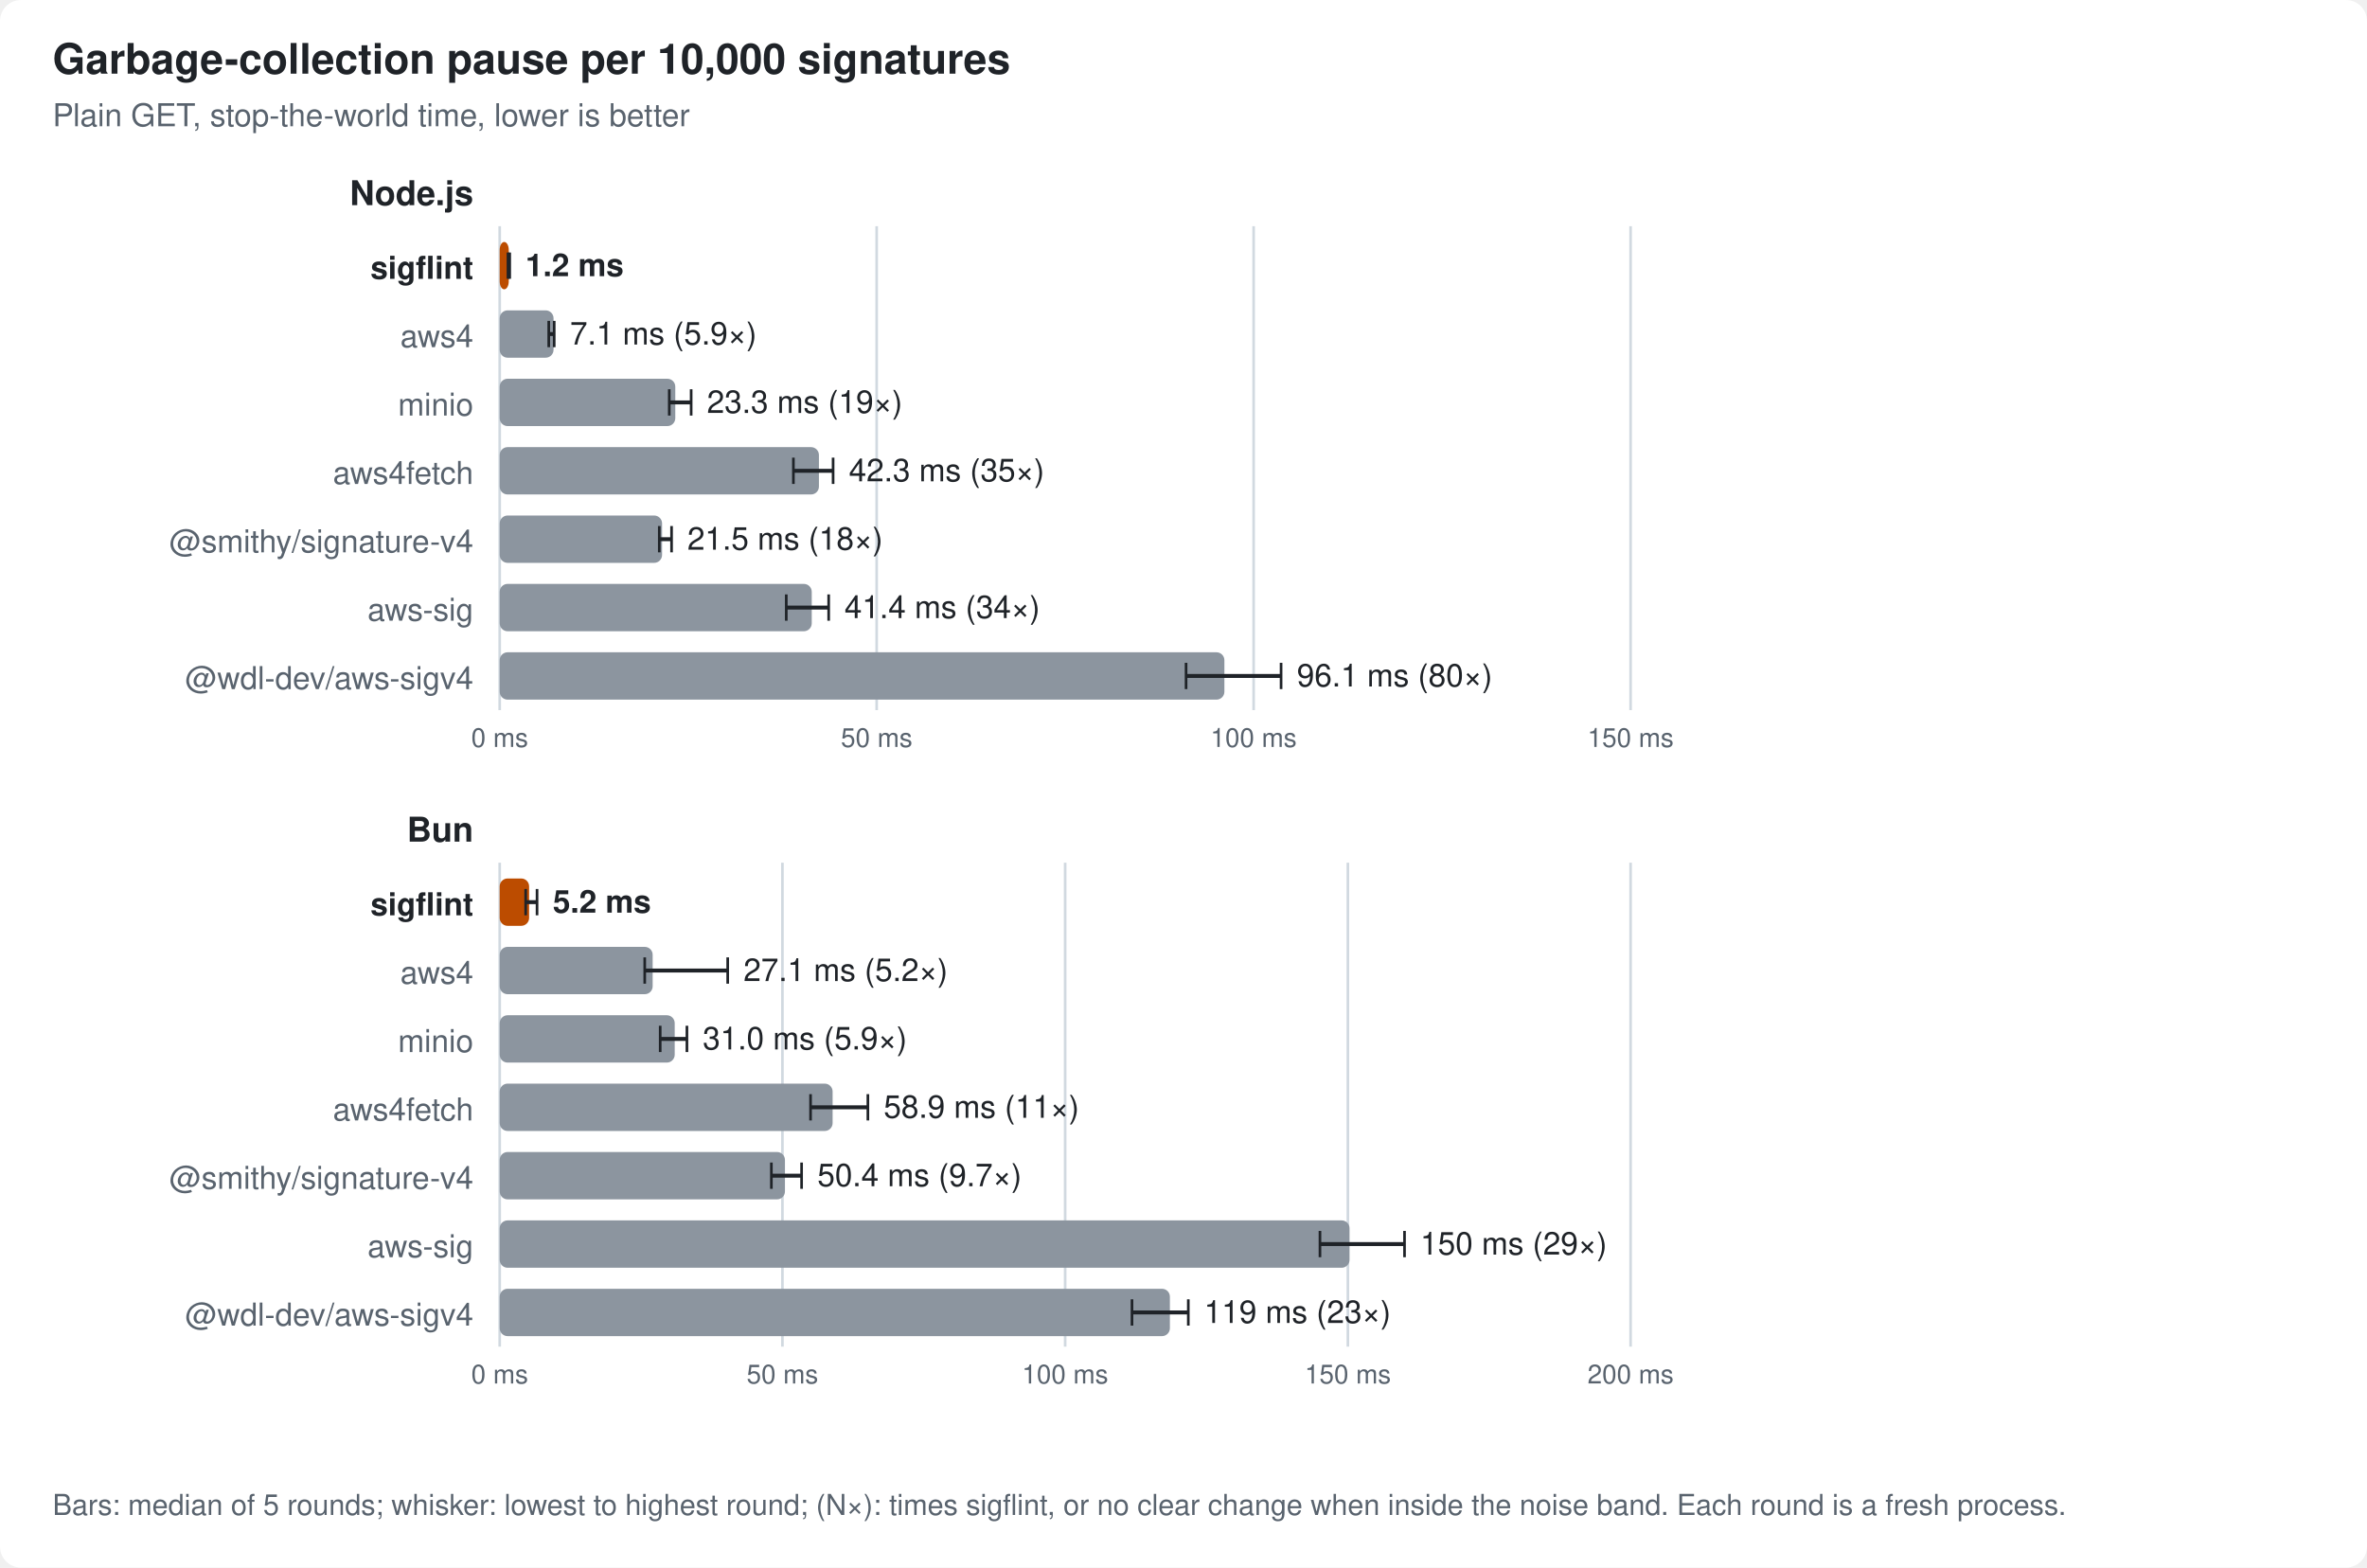
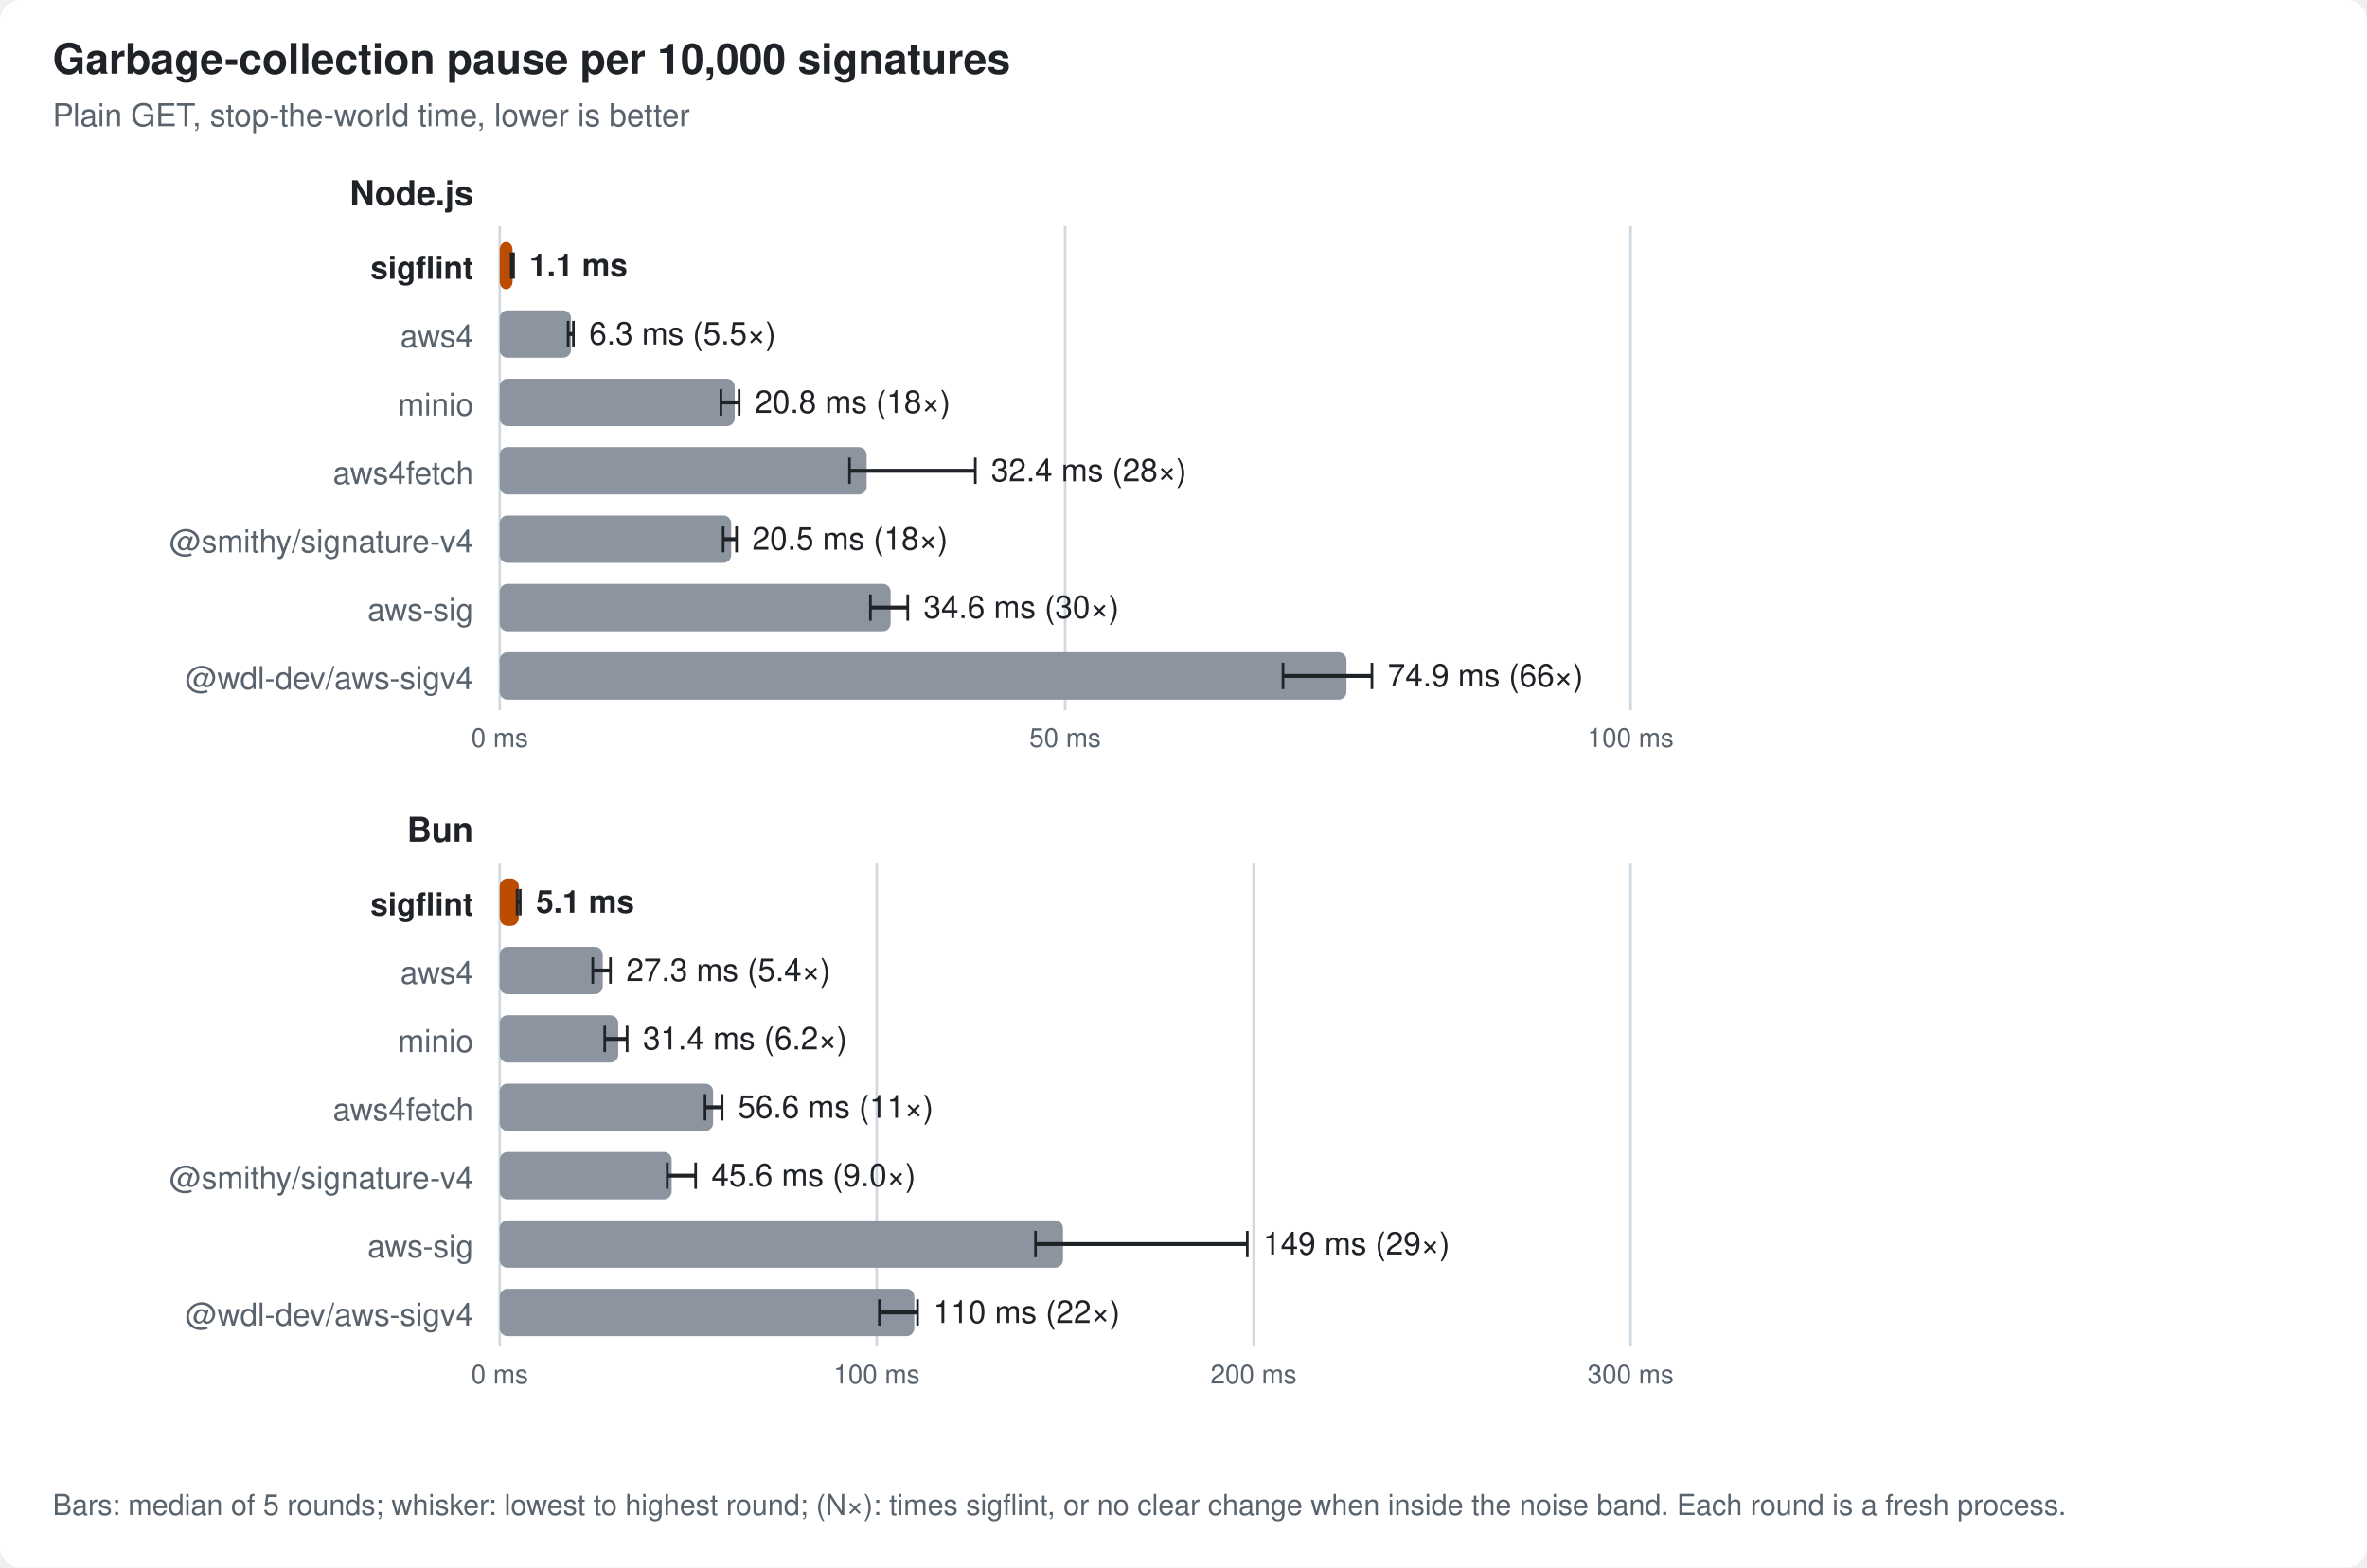
<svg xmlns="http://www.w3.org/2000/svg" width="900" height="596" viewBox="0 0 900 596" role="img" aria-labelledby="t" font-family="-apple-system,BlinkMacSystemFont,'Segoe UI',Helvetica,Arial,sans-serif">
  <rect width="900" height="596" rx="8" fill="#ffffff" />
  <text x="20" y="28" font-size="16" fill="#1f2328" text-anchor="start" font-weight="600">Garbage-collection pause per 10,000 signatures</text>
  <text x="20" y="48" font-size="12" fill="#59636e" text-anchor="start" font-weight="400">Plain GET, stop-the-world time, lower is better</text>
  <text x="180" y="78" font-size="13" fill="#1f2328" text-anchor="end" font-weight="700">Node.js</text>
  <line x1="190" y1="86" x2="190" y2="270" stroke="#d1d9e0" />
  <text x="190" y="284" font-size="10" fill="#59636e" text-anchor="middle" font-weight="400">0 ms</text>
-   <line x1="333.333" y1="86" x2="333.333" y2="270" stroke="#d1d9e0" />
-   <text x="333.333" y="284" font-size="10" fill="#59636e" text-anchor="middle" font-weight="400">50 ms</text>
-   <line x1="476.667" y1="86" x2="476.667" y2="270" stroke="#d1d9e0" />
-   <text x="476.667" y="284" font-size="10" fill="#59636e" text-anchor="middle" font-weight="400">100 ms</text>
+   <line x1="405" y1="86" x2="405" y2="270" stroke="#d1d9e0" />
+   <text x="405" y="284" font-size="10" fill="#59636e" text-anchor="middle" font-weight="400">50 ms</text>
  <line x1="620" y1="86" x2="620" y2="270" stroke="#d1d9e0" />
-   <text x="620" y="284" font-size="10" fill="#59636e" text-anchor="middle" font-weight="400">150 ms</text>
+   <text x="620" y="284" font-size="10" fill="#59636e" text-anchor="middle" font-weight="400">100 ms</text>
  <text x="180" y="106" font-size="12" fill="#1f2328" text-anchor="end" font-weight="700">sigflint</text>
-   <rect x="190" y="92" width="3.445" height="18" rx="3" fill="#bc4c00" />
-   <line x1="193.15" y1="101" x2="193.807" y2="101" stroke="#1f2328" stroke-width="1.5" />
-   <line x1="193.15" y1="96" x2="193.15" y2="106" stroke="#1f2328" />
-   <line x1="193.807" y1="96" x2="193.807" y2="106" stroke="#1f2328" />
-   <text x="199.807" y="105" font-size="12" fill="#1f2328" text-anchor="start" font-weight="700">1.2 ms</text>
+   <rect x="190" y="92" width="4.898" height="18" rx="3" fill="#bc4c00" />
+   <line x1="194.367" y1="101" x2="195.268" y2="101" stroke="#1f2328" stroke-width="1.5" />
+   <line x1="194.367" y1="96" x2="194.367" y2="106" stroke="#1f2328" />
+   <line x1="195.268" y1="96" x2="195.268" y2="106" stroke="#1f2328" />
+   <text x="201.268" y="105" font-size="12" fill="#1f2328" text-anchor="start" font-weight="700">1.1 ms</text>
  <text x="180" y="132" font-size="12" fill="#59636e" text-anchor="end" font-weight="400">aws4</text>
-   <rect x="190" y="118" width="20.471" height="18" rx="3" fill="#8c959f" />
-   <line x1="208.653" y1="127" x2="210.723" y2="127" stroke="#1f2328" stroke-width="1.5" />
-   <line x1="208.653" y1="122" x2="208.653" y2="132" stroke="#1f2328" />
-   <line x1="210.723" y1="122" x2="210.723" y2="132" stroke="#1f2328" />
-   <text x="216.723" y="131" font-size="12" fill="#1f2328" text-anchor="start" font-weight="400">7.1 ms  (5.9×)</text>
+   <rect x="190" y="118" width="27.121" height="18" rx="3" fill="#8c959f" />
+   <line x1="215.997" y1="127" x2="218.018" y2="127" stroke="#1f2328" stroke-width="1.5" />
+   <line x1="215.997" y1="122" x2="215.997" y2="132" stroke="#1f2328" />
+   <line x1="218.018" y1="122" x2="218.018" y2="132" stroke="#1f2328" />
+   <text x="224.018" y="131" font-size="12" fill="#1f2328" text-anchor="start" font-weight="400">6.3 ms  (5.5×)</text>
  <text x="180" y="158" font-size="12" fill="#59636e" text-anchor="end" font-weight="400">minio</text>
-   <rect x="190" y="144" width="66.76" height="18" rx="3" fill="#8c959f" />
-   <line x1="254.474" y1="153" x2="262.794" y2="153" stroke="#1f2328" stroke-width="1.5" />
-   <line x1="254.474" y1="148" x2="254.474" y2="158" stroke="#1f2328" />
-   <line x1="262.794" y1="148" x2="262.794" y2="158" stroke="#1f2328" />
-   <text x="268.794" y="157" font-size="12" fill="#1f2328" text-anchor="start" font-weight="400">23.3 ms  (19×)</text>
+   <rect x="190" y="144" width="89.359" height="18" rx="3" fill="#8c959f" />
+   <line x1="274.111" y1="153" x2="281.046" y2="153" stroke="#1f2328" stroke-width="1.5" />
+   <line x1="274.111" y1="148" x2="274.111" y2="158" stroke="#1f2328" />
+   <line x1="281.046" y1="148" x2="281.046" y2="158" stroke="#1f2328" />
+   <text x="287.046" y="157" font-size="12" fill="#1f2328" text-anchor="start" font-weight="400">20.8 ms  (18×)</text>
  <text x="180" y="184" font-size="12" fill="#59636e" text-anchor="end" font-weight="400">aws4fetch</text>
-   <rect x="190" y="170" width="121.38" height="18" rx="3" fill="#8c959f" />
-   <line x1="301.672" y1="179" x2="316.769" y2="179" stroke="#1f2328" stroke-width="1.5" />
-   <line x1="301.672" y1="174" x2="301.672" y2="184" stroke="#1f2328" />
-   <line x1="316.769" y1="174" x2="316.769" y2="184" stroke="#1f2328" />
-   <text x="322.769" y="183" font-size="12" fill="#1f2328" text-anchor="start" font-weight="400">42.3 ms  (35×)</text>
+   <rect x="190" y="170" width="139.53" height="18" rx="3" fill="#8c959f" />
+   <line x1="323.005" y1="179" x2="370.838" y2="179" stroke="#1f2328" stroke-width="1.5" />
+   <line x1="323.005" y1="174" x2="323.005" y2="184" stroke="#1f2328" />
+   <line x1="370.838" y1="174" x2="370.838" y2="184" stroke="#1f2328" />
+   <text x="376.838" y="183" font-size="12" fill="#1f2328" text-anchor="start" font-weight="400">32.4 ms  (28×)</text>
  <text x="180" y="210" font-size="12" fill="#59636e" text-anchor="end" font-weight="400">@smithy/signature-v4</text>
-   <rect x="190" y="196" width="61.737" height="18" rx="3" fill="#8c959f" />
-   <line x1="250.674" y1="205" x2="255.349" y2="205" stroke="#1f2328" stroke-width="1.5" />
-   <line x1="250.674" y1="200" x2="250.674" y2="210" stroke="#1f2328" />
-   <line x1="255.349" y1="200" x2="255.349" y2="210" stroke="#1f2328" />
-   <text x="261.349" y="209" font-size="12" fill="#1f2328" text-anchor="start" font-weight="400">21.5 ms  (18×)</text>
+   <rect x="190" y="196" width="88.015" height="18" rx="3" fill="#8c959f" />
+   <line x1="274.967" y1="205" x2="280.05" y2="205" stroke="#1f2328" stroke-width="1.5" />
+   <line x1="274.967" y1="200" x2="274.967" y2="210" stroke="#1f2328" />
+   <line x1="280.05" y1="200" x2="280.05" y2="210" stroke="#1f2328" />
+   <text x="286.05" y="209" font-size="12" fill="#1f2328" text-anchor="start" font-weight="400">20.5 ms  (18×)</text>
  <text x="180" y="236" font-size="12" fill="#59636e" text-anchor="end" font-weight="400">aws-sig</text>
-   <rect x="190" y="222" width="118.65" height="18" rx="3" fill="#8c959f" />
-   <line x1="298.96" y1="231" x2="315.084" y2="231" stroke="#1f2328" stroke-width="1.5" />
-   <line x1="298.96" y1="226" x2="298.96" y2="236" stroke="#1f2328" />
-   <line x1="315.084" y1="226" x2="315.084" y2="236" stroke="#1f2328" />
-   <text x="321.084" y="235" font-size="12" fill="#1f2328" text-anchor="start" font-weight="400">41.4 ms  (34×)</text>
+   <rect x="190" y="222" width="148.649" height="18" rx="3" fill="#8c959f" />
+   <line x1="330.957" y1="231" x2="345.154" y2="231" stroke="#1f2328" stroke-width="1.5" />
+   <line x1="330.957" y1="226" x2="330.957" y2="236" stroke="#1f2328" />
+   <line x1="345.154" y1="226" x2="345.154" y2="236" stroke="#1f2328" />
+   <text x="351.154" y="235" font-size="12" fill="#1f2328" text-anchor="start" font-weight="400">34.6 ms  (30×)</text>
  <text x="180" y="262" font-size="12" fill="#59636e" text-anchor="end" font-weight="400">@wdl-dev/aws-sigv4</text>
-   <rect x="190" y="248" width="275.55" height="18" rx="3" fill="#8c959f" />
-   <line x1="450.977" y1="257" x2="487.104" y2="257" stroke="#1f2328" stroke-width="1.5" />
-   <line x1="450.977" y1="252" x2="450.977" y2="262" stroke="#1f2328" />
-   <line x1="487.104" y1="252" x2="487.104" y2="262" stroke="#1f2328" />
-   <text x="493.104" y="261" font-size="12" fill="#1f2328" text-anchor="start" font-weight="400">96.1 ms  (80×)</text>
+   <rect x="190" y="248" width="321.96" height="18" rx="3" fill="#8c959f" />
+   <line x1="487.826" y1="257" x2="521.657" y2="257" stroke="#1f2328" stroke-width="1.5" />
+   <line x1="487.826" y1="252" x2="487.826" y2="262" stroke="#1f2328" />
+   <line x1="521.657" y1="252" x2="521.657" y2="262" stroke="#1f2328" />
+   <text x="527.657" y="261" font-size="12" fill="#1f2328" text-anchor="start" font-weight="400">74.9 ms  (66×)</text>
  <text x="180" y="320" font-size="13" fill="#1f2328" text-anchor="end" font-weight="700">Bun</text>
  <line x1="190" y1="328" x2="190" y2="512" stroke="#d1d9e0" />
  <text x="190" y="526" font-size="10" fill="#59636e" text-anchor="middle" font-weight="400">0 ms</text>
-   <line x1="297.5" y1="328" x2="297.5" y2="512" stroke="#d1d9e0" />
-   <text x="297.5" y="526" font-size="10" fill="#59636e" text-anchor="middle" font-weight="400">50 ms</text>
-   <line x1="405" y1="328" x2="405" y2="512" stroke="#d1d9e0" />
-   <text x="405" y="526" font-size="10" fill="#59636e" text-anchor="middle" font-weight="400">100 ms</text>
-   <line x1="512.5" y1="328" x2="512.5" y2="512" stroke="#d1d9e0" />
-   <text x="512.5" y="526" font-size="10" fill="#59636e" text-anchor="middle" font-weight="400">150 ms</text>
+   <line x1="333.333" y1="328" x2="333.333" y2="512" stroke="#d1d9e0" />
+   <text x="333.333" y="526" font-size="10" fill="#59636e" text-anchor="middle" font-weight="400">100 ms</text>
+   <line x1="476.667" y1="328" x2="476.667" y2="512" stroke="#d1d9e0" />
+   <text x="476.667" y="526" font-size="10" fill="#59636e" text-anchor="middle" font-weight="400">200 ms</text>
  <line x1="620" y1="328" x2="620" y2="512" stroke="#d1d9e0" />
-   <text x="620" y="526" font-size="10" fill="#59636e" text-anchor="middle" font-weight="400">200 ms</text>
+   <text x="620" y="526" font-size="10" fill="#59636e" text-anchor="middle" font-weight="400">300 ms</text>
  <text x="180" y="348" font-size="12" fill="#1f2328" text-anchor="end" font-weight="700">sigflint</text>
-   <rect x="190" y="334" width="11.184" height="18" rx="3" fill="#bc4c00" />
-   <line x1="199.874" y1="343" x2="204.199" y2="343" stroke="#1f2328" stroke-width="1.5" />
-   <line x1="199.874" y1="338" x2="199.874" y2="348" stroke="#1f2328" />
-   <line x1="204.199" y1="338" x2="204.199" y2="348" stroke="#1f2328" />
-   <text x="210.199" y="347" font-size="12" fill="#1f2328" text-anchor="start" font-weight="700">5.2 ms</text>
+   <rect x="190" y="334" width="7.267" height="18" rx="3" fill="#bc4c00" />
+   <line x1="196.627" y1="343" x2="197.82" y2="343" stroke="#1f2328" stroke-width="1.5" />
+   <line x1="196.627" y1="338" x2="196.627" y2="348" stroke="#1f2328" />
+   <line x1="197.82" y1="338" x2="197.82" y2="348" stroke="#1f2328" />
+   <text x="203.82" y="347" font-size="12" fill="#1f2328" text-anchor="start" font-weight="700">5.1 ms</text>
  <text x="180" y="374" font-size="12" fill="#59636e" text-anchor="end" font-weight="400">aws4</text>
-   <rect x="190" y="360" width="58.158" height="18" rx="3" fill="#8c959f" />
-   <line x1="245.142" y1="369" x2="276.693" y2="369" stroke="#1f2328" stroke-width="1.5" />
-   <line x1="245.142" y1="364" x2="245.142" y2="374" stroke="#1f2328" />
-   <line x1="276.693" y1="364" x2="276.693" y2="374" stroke="#1f2328" />
-   <text x="282.693" y="373" font-size="12" fill="#1f2328" text-anchor="start" font-weight="400">27.1 ms  (5.2×)</text>
+   <rect x="190" y="360" width="39.182" height="18" rx="3" fill="#8c959f" />
+   <line x1="225.382" y1="369" x2="232.11" y2="369" stroke="#1f2328" stroke-width="1.5" />
+   <line x1="225.382" y1="364" x2="225.382" y2="374" stroke="#1f2328" />
+   <line x1="232.11" y1="364" x2="232.11" y2="374" stroke="#1f2328" />
+   <text x="238.11" y="373" font-size="12" fill="#1f2328" text-anchor="start" font-weight="400">27.3 ms  (5.4×)</text>
  <text x="180" y="400" font-size="12" fill="#59636e" text-anchor="end" font-weight="400">minio</text>
-   <rect x="190" y="386" width="66.543" height="18" rx="3" fill="#8c959f" />
-   <line x1="251.026" y1="395" x2="261.19" y2="395" stroke="#1f2328" stroke-width="1.5" />
-   <line x1="251.026" y1="390" x2="251.026" y2="400" stroke="#1f2328" />
-   <line x1="261.19" y1="390" x2="261.19" y2="400" stroke="#1f2328" />
-   <text x="267.19" y="399" font-size="12" fill="#1f2328" text-anchor="start" font-weight="400">31.0 ms  (5.9×)</text>
+   <rect x="190" y="386" width="45.063" height="18" rx="3" fill="#8c959f" />
+   <line x1="229.933" y1="395" x2="238.446" y2="395" stroke="#1f2328" stroke-width="1.5" />
+   <line x1="229.933" y1="390" x2="229.933" y2="400" stroke="#1f2328" />
+   <line x1="238.446" y1="390" x2="238.446" y2="400" stroke="#1f2328" />
+   <text x="244.446" y="399" font-size="12" fill="#1f2328" text-anchor="start" font-weight="400">31.4 ms  (6.2×)</text>
  <text x="180" y="426" font-size="12" fill="#59636e" text-anchor="end" font-weight="400">aws4fetch</text>
-   <rect x="190" y="412" width="126.584" height="18" rx="3" fill="#8c959f" />
-   <line x1="308.195" y1="421" x2="329.994" y2="421" stroke="#1f2328" stroke-width="1.5" />
-   <line x1="308.195" y1="416" x2="308.195" y2="426" stroke="#1f2328" />
-   <line x1="329.994" y1="416" x2="329.994" y2="426" stroke="#1f2328" />
-   <text x="335.994" y="425" font-size="12" fill="#1f2328" text-anchor="start" font-weight="400">58.9 ms  (11×)</text>
+   <rect x="190" y="412" width="81.146" height="18" rx="3" fill="#8c959f" />
+   <line x1="268.073" y1="421" x2="274.562" y2="421" stroke="#1f2328" stroke-width="1.5" />
+   <line x1="268.073" y1="416" x2="268.073" y2="426" stroke="#1f2328" />
+   <line x1="274.562" y1="416" x2="274.562" y2="426" stroke="#1f2328" />
+   <text x="280.562" y="425" font-size="12" fill="#1f2328" text-anchor="start" font-weight="400">56.6 ms  (11×)</text>
  <text x="180" y="452" font-size="12" fill="#59636e" text-anchor="end" font-weight="400">@smithy/signature-v4</text>
-   <rect x="190" y="438" width="108.46" height="18" rx="3" fill="#8c959f" />
-   <line x1="293.302" y1="447" x2="304.788" y2="447" stroke="#1f2328" stroke-width="1.5" />
-   <line x1="293.302" y1="442" x2="293.302" y2="452" stroke="#1f2328" />
-   <line x1="304.788" y1="442" x2="304.788" y2="452" stroke="#1f2328" />
-   <text x="310.788" y="451" font-size="12" fill="#1f2328" text-anchor="start" font-weight="400">50.4 ms  (9.7×)</text>
+   <rect x="190" y="438" width="65.389" height="18" rx="3" fill="#8c959f" />
+   <line x1="253.724" y1="447" x2="264.505" y2="447" stroke="#1f2328" stroke-width="1.5" />
+   <line x1="253.724" y1="442" x2="253.724" y2="452" stroke="#1f2328" />
+   <line x1="264.505" y1="442" x2="264.505" y2="452" stroke="#1f2328" />
+   <text x="270.505" y="451" font-size="12" fill="#1f2328" text-anchor="start" font-weight="400">45.6 ms  (9.0×)</text>
  <text x="180" y="478" font-size="12" fill="#59636e" text-anchor="end" font-weight="400">aws-sig</text>
-   <rect x="190" y="464" width="323.133" height="18" rx="3" fill="#8c959f" />
-   <line x1="501.888" y1="473" x2="534.038" y2="473" stroke="#1f2328" stroke-width="1.5" />
-   <line x1="501.888" y1="468" x2="501.888" y2="478" stroke="#1f2328" />
-   <line x1="534.038" y1="468" x2="534.038" y2="478" stroke="#1f2328" />
-   <text x="540.038" y="477" font-size="12" fill="#1f2328" text-anchor="start" font-weight="400">150 ms  (29×)</text>
+   <rect x="190" y="464" width="214.192" height="18" rx="3" fill="#8c959f" />
+   <line x1="393.728" y1="473" x2="474.256" y2="473" stroke="#1f2328" stroke-width="1.5" />
+   <line x1="393.728" y1="468" x2="393.728" y2="478" stroke="#1f2328" />
+   <line x1="474.256" y1="468" x2="474.256" y2="478" stroke="#1f2328" />
+   <text x="480.256" y="477" font-size="12" fill="#1f2328" text-anchor="start" font-weight="400">149 ms  (29×)</text>
  <text x="180" y="504" font-size="12" fill="#59636e" text-anchor="end" font-weight="400">@wdl-dev/aws-sigv4</text>
-   <rect x="190" y="490" width="254.827" height="18" rx="3" fill="#8c959f" />
-   <line x1="430.416" y1="499" x2="451.828" y2="499" stroke="#1f2328" stroke-width="1.5" />
-   <line x1="430.416" y1="494" x2="430.416" y2="504" stroke="#1f2328" />
-   <line x1="451.828" y1="494" x2="451.828" y2="504" stroke="#1f2328" />
-   <text x="457.828" y="503" font-size="12" fill="#1f2328" text-anchor="start" font-weight="400">119 ms  (23×)</text>
+   <rect x="190" y="490" width="157.649" height="18" rx="3" fill="#8c959f" />
+   <line x1="334.34" y1="499" x2="348.875" y2="499" stroke="#1f2328" stroke-width="1.5" />
+   <line x1="334.34" y1="494" x2="334.34" y2="504" stroke="#1f2328" />
+   <line x1="348.875" y1="494" x2="348.875" y2="504" stroke="#1f2328" />
+   <text x="354.875" y="503" font-size="12" fill="#1f2328" text-anchor="start" font-weight="400">110 ms  (22×)</text>
  <text x="20" y="576" font-size="11" fill="#59636e" text-anchor="start" font-weight="400">Bars: median of 5 rounds; whisker: lowest to highest round; (N×): times sigflint, or no clear change when inside the noise band. Each round is a fresh process.</text>
</svg>
